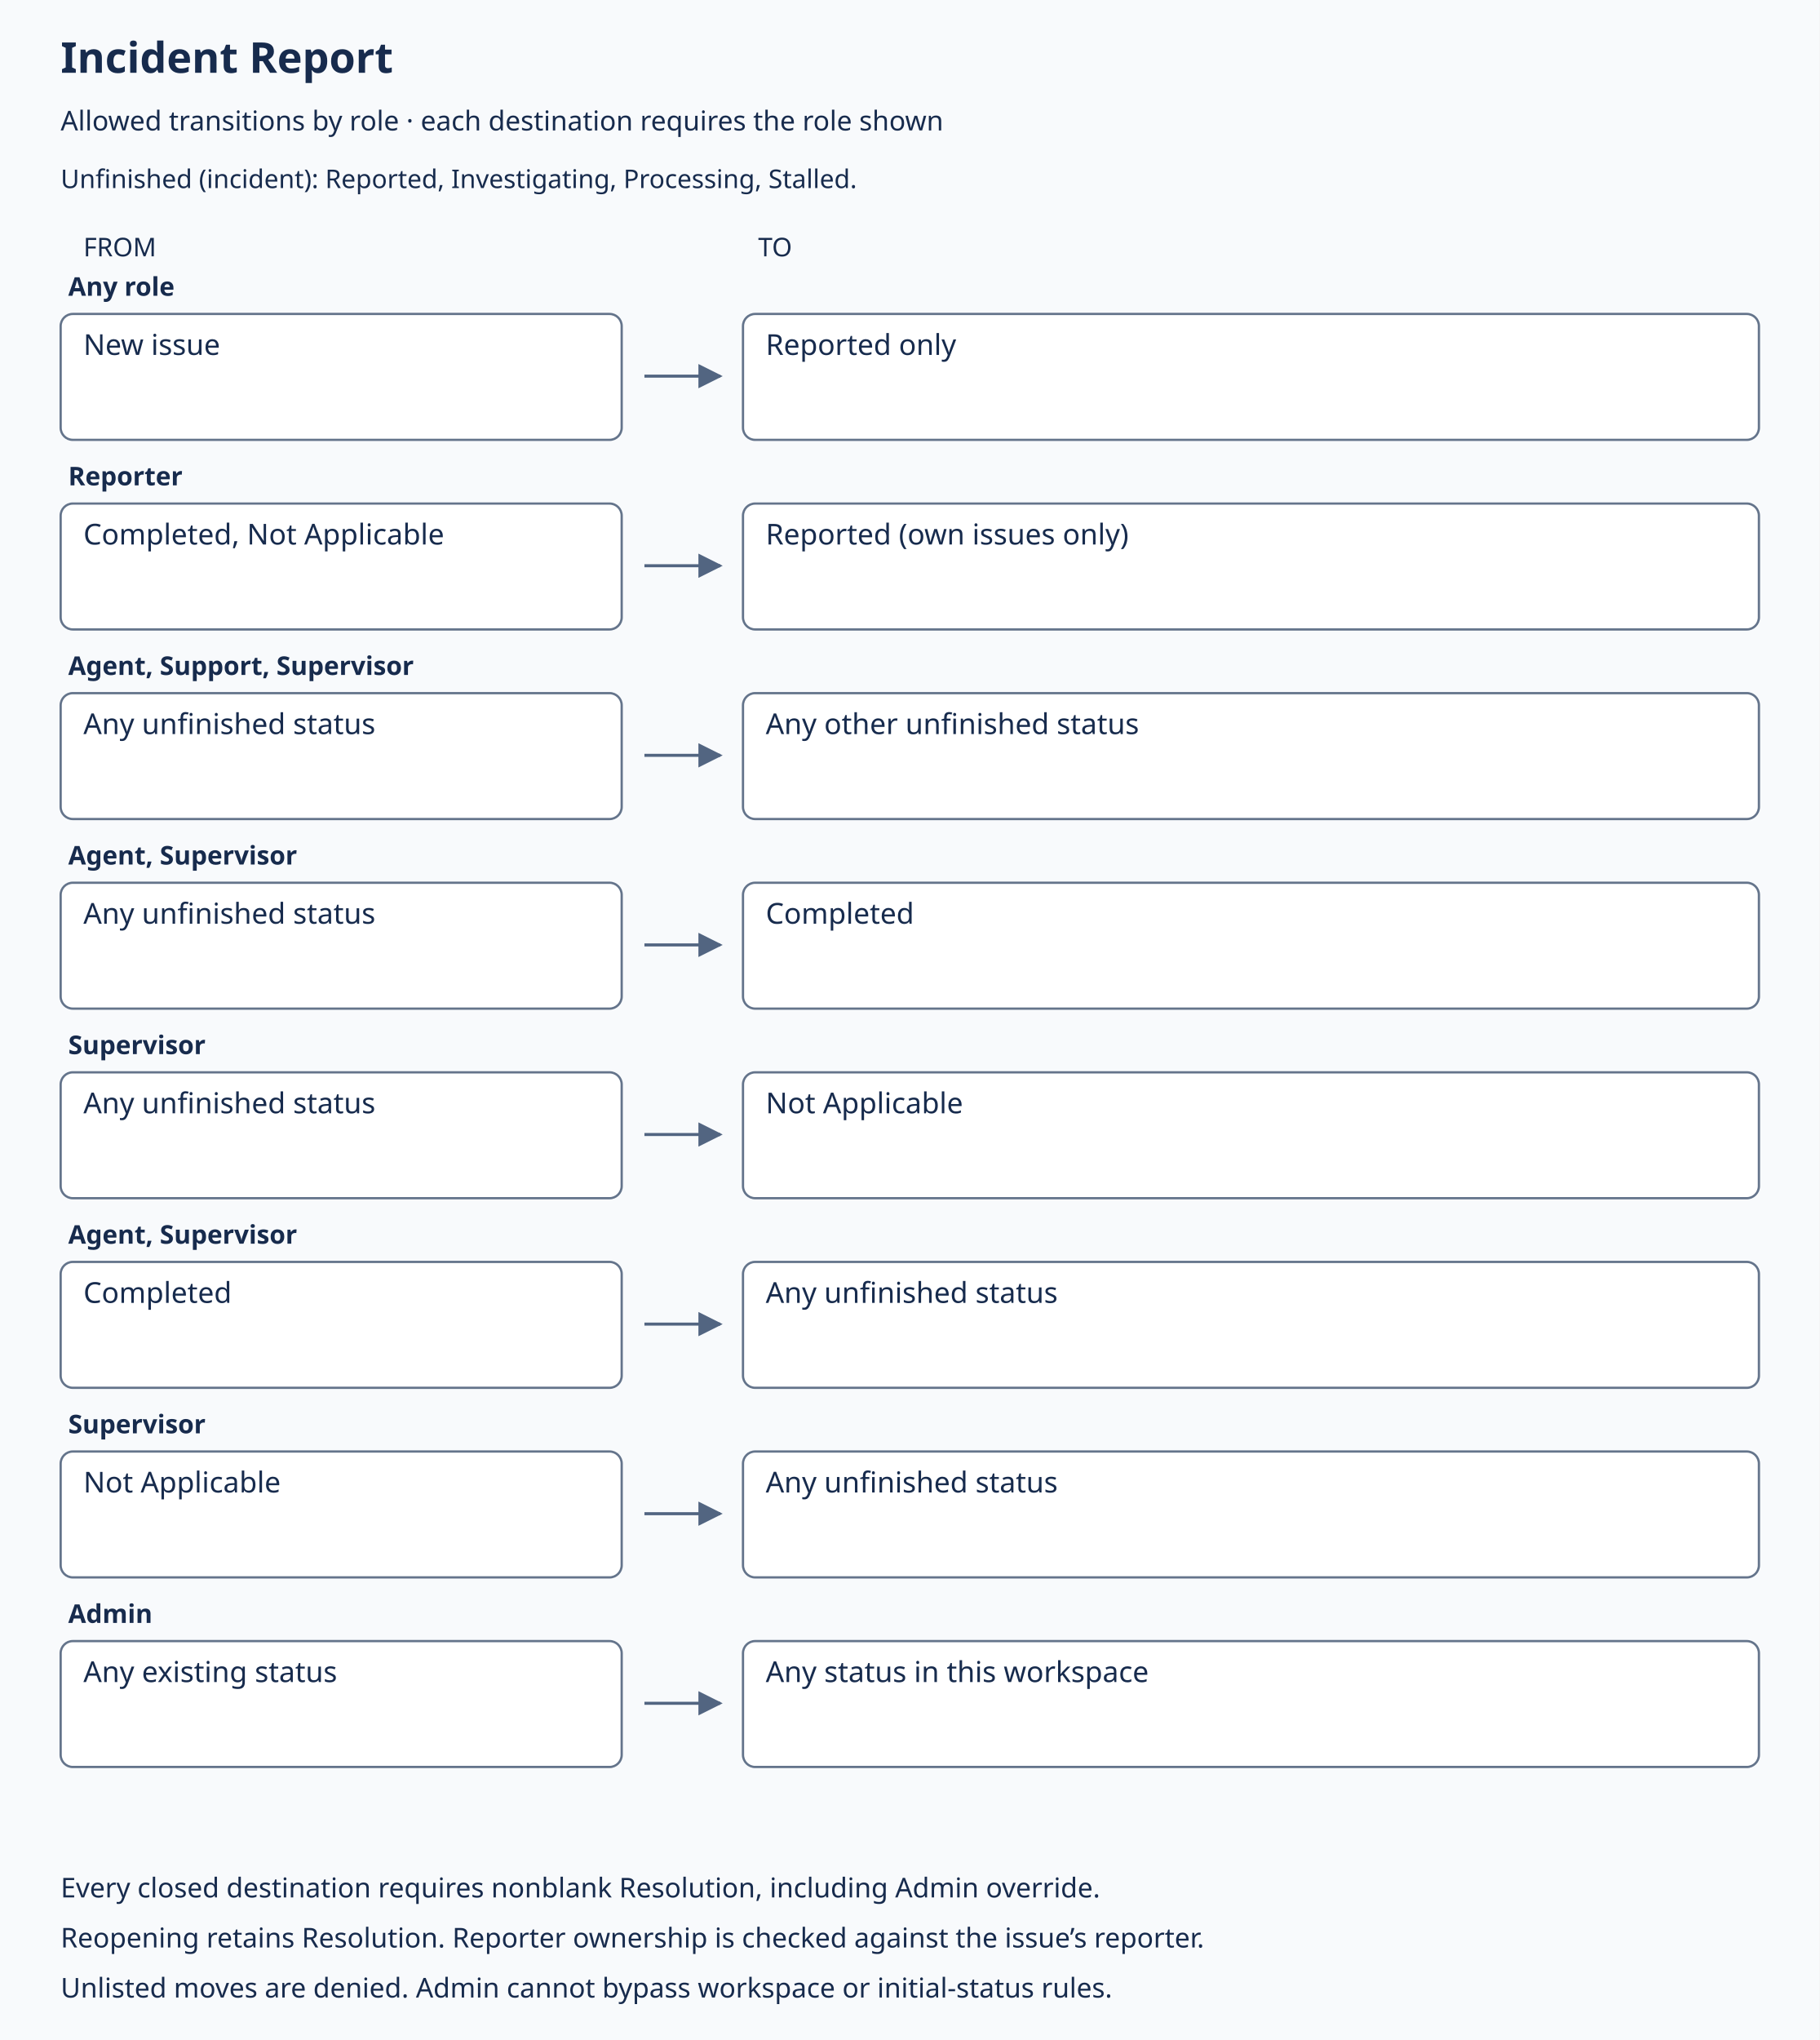
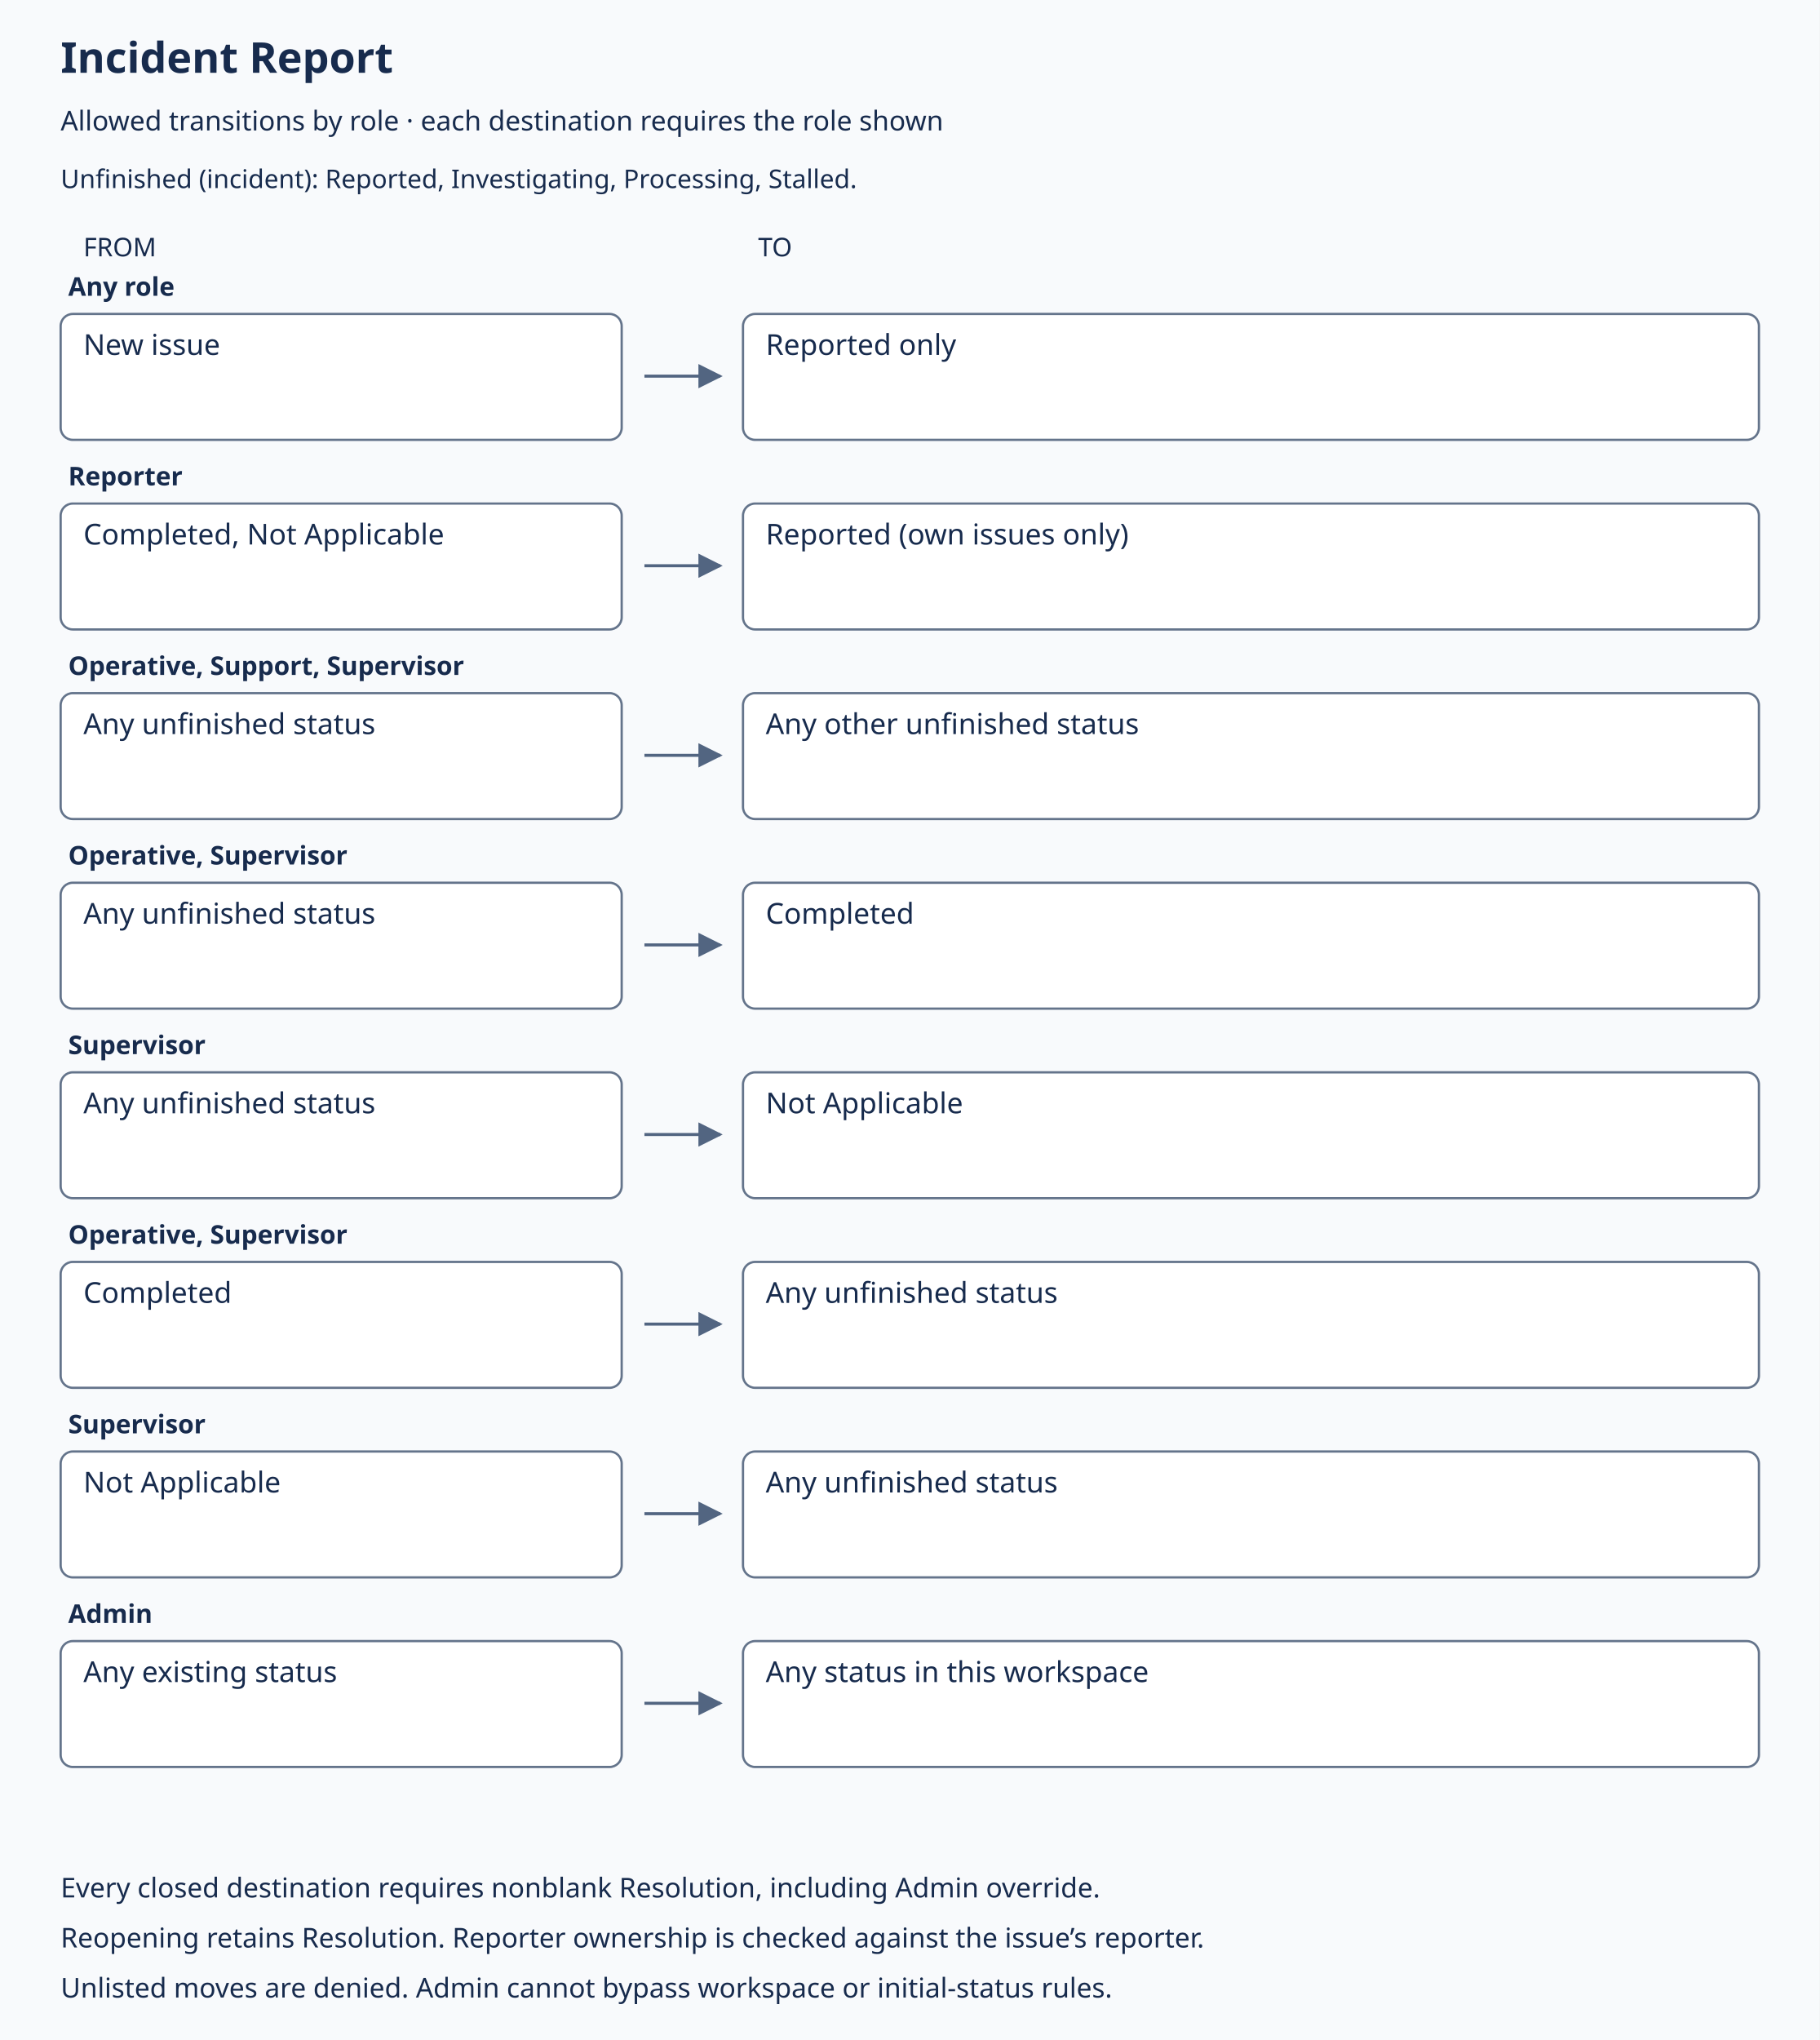
<svg xmlns="http://www.w3.org/2000/svg" width="1200" height="1345" viewBox="0 0 1200 1345" role="img" aria-labelledby="title description">
  <defs>
    <marker id="arrow" viewBox="0 0 10 10" refX="9" refY="5" markerWidth="8" markerHeight="8" orient="auto">
      <path d="M0 0 L10 5 L0 10z" fill="#526581" />
    </marker>
  </defs>
  <style>text{font-family:system-ui,sans-serif;fill:#172b4d}.value{font-size:19px}.role{font-size:17px;font-weight:650}.box{fill:#fff;stroke:#64748b;stroke-width:1.5}.arrow{stroke:#526581;stroke-width:2;marker-end:url(#arrow)}</style>
  <rect width="1200" height="1345" fill="#f8fafc" />
  <text x="40" y="48" font-size="28" font-weight="700">Incident Report</text>
  <text x="40" y="86" font-size="18">Allowed transitions by role · each destination requires the role shown</text>
  <text x="40" y="124" font-size="17">Unfinished (incident): Reported, Investigating, Processing, Stalled.</text>
  <text x="55" y="169" font-size="17">FROM</text>
  <text x="500" y="169" font-size="17">TO</text>
  <text class="role" x="45" y="195">Any role</text>
  <rect class="box" x="40" y="207" width="370" height="83" rx="8" />
  <path class="arrow" d="M425 248 H475" />
  <rect class="box" x="490" y="207" width="670" height="83" rx="8" />
  <text class="value" x="55" y="234">New issue</text>
  <text class="value" x="505" y="234">Reported only</text>
  <text class="role" x="45" y="320">Reporter</text>
  <rect class="box" x="40" y="332" width="370" height="83" rx="8" />
  <path class="arrow" d="M425 373 H475" />
  <rect class="box" x="490" y="332" width="670" height="83" rx="8" />
  <text class="value" x="55" y="359">Completed, Not Applicable</text>
  <text class="value" x="505" y="359">Reported (own issues only)</text>
-   <text class="role" x="45" y="445">Agent, Support, Supervisor</text>
+   <text class="role" x="45" y="445">Operative, Support, Supervisor</text>
  <rect class="box" x="40" y="457" width="370" height="83" rx="8" />
  <path class="arrow" d="M425 498 H475" />
  <rect class="box" x="490" y="457" width="670" height="83" rx="8" />
  <text class="value" x="55" y="484">Any unfinished status</text>
  <text class="value" x="505" y="484">Any other unfinished status</text>
-   <text class="role" x="45" y="570">Agent, Supervisor</text>
+   <text class="role" x="45" y="570">Operative, Supervisor</text>
  <rect class="box" x="40" y="582" width="370" height="83" rx="8" />
  <path class="arrow" d="M425 623 H475" />
  <rect class="box" x="490" y="582" width="670" height="83" rx="8" />
  <text class="value" x="55" y="609">Any unfinished status</text>
  <text class="value" x="505" y="609">Completed</text>
  <text class="role" x="45" y="695">Supervisor</text>
  <rect class="box" x="40" y="707" width="370" height="83" rx="8" />
  <path class="arrow" d="M425 748 H475" />
  <rect class="box" x="490" y="707" width="670" height="83" rx="8" />
  <text class="value" x="55" y="734">Any unfinished status</text>
  <text class="value" x="505" y="734">Not Applicable</text>
-   <text class="role" x="45" y="820">Agent, Supervisor</text>
+   <text class="role" x="45" y="820">Operative, Supervisor</text>
  <rect class="box" x="40" y="832" width="370" height="83" rx="8" />
  <path class="arrow" d="M425 873 H475" />
  <rect class="box" x="490" y="832" width="670" height="83" rx="8" />
  <text class="value" x="55" y="859">Completed</text>
  <text class="value" x="505" y="859">Any unfinished status</text>
  <text class="role" x="45" y="945">Supervisor</text>
  <rect class="box" x="40" y="957" width="370" height="83" rx="8" />
  <path class="arrow" d="M425 998 H475" />
  <rect class="box" x="490" y="957" width="670" height="83" rx="8" />
  <text class="value" x="55" y="984">Not Applicable</text>
  <text class="value" x="505" y="984">Any unfinished status</text>
  <text class="role" x="45" y="1070">Admin</text>
  <rect class="box" x="40" y="1082" width="370" height="83" rx="8" />
  <path class="arrow" d="M425 1123 H475" />
  <rect class="box" x="490" y="1082" width="670" height="83" rx="8" />
  <text class="value" x="55" y="1109">Any existing status</text>
  <text class="value" x="505" y="1109">Any status in this workspace</text>
  <text x="40" y="1251" font-size="18">Every closed destination requires nonblank Resolution, including Admin override.</text>
  <text x="40" y="1284" font-size="18">Reopening retains Resolution. Reporter ownership is checked against the issue’s reporter.</text>
  <text x="40" y="1317" font-size="18">Unlisted moves are denied. Admin cannot bypass workspace or initial-status rules.</text>
</svg>
